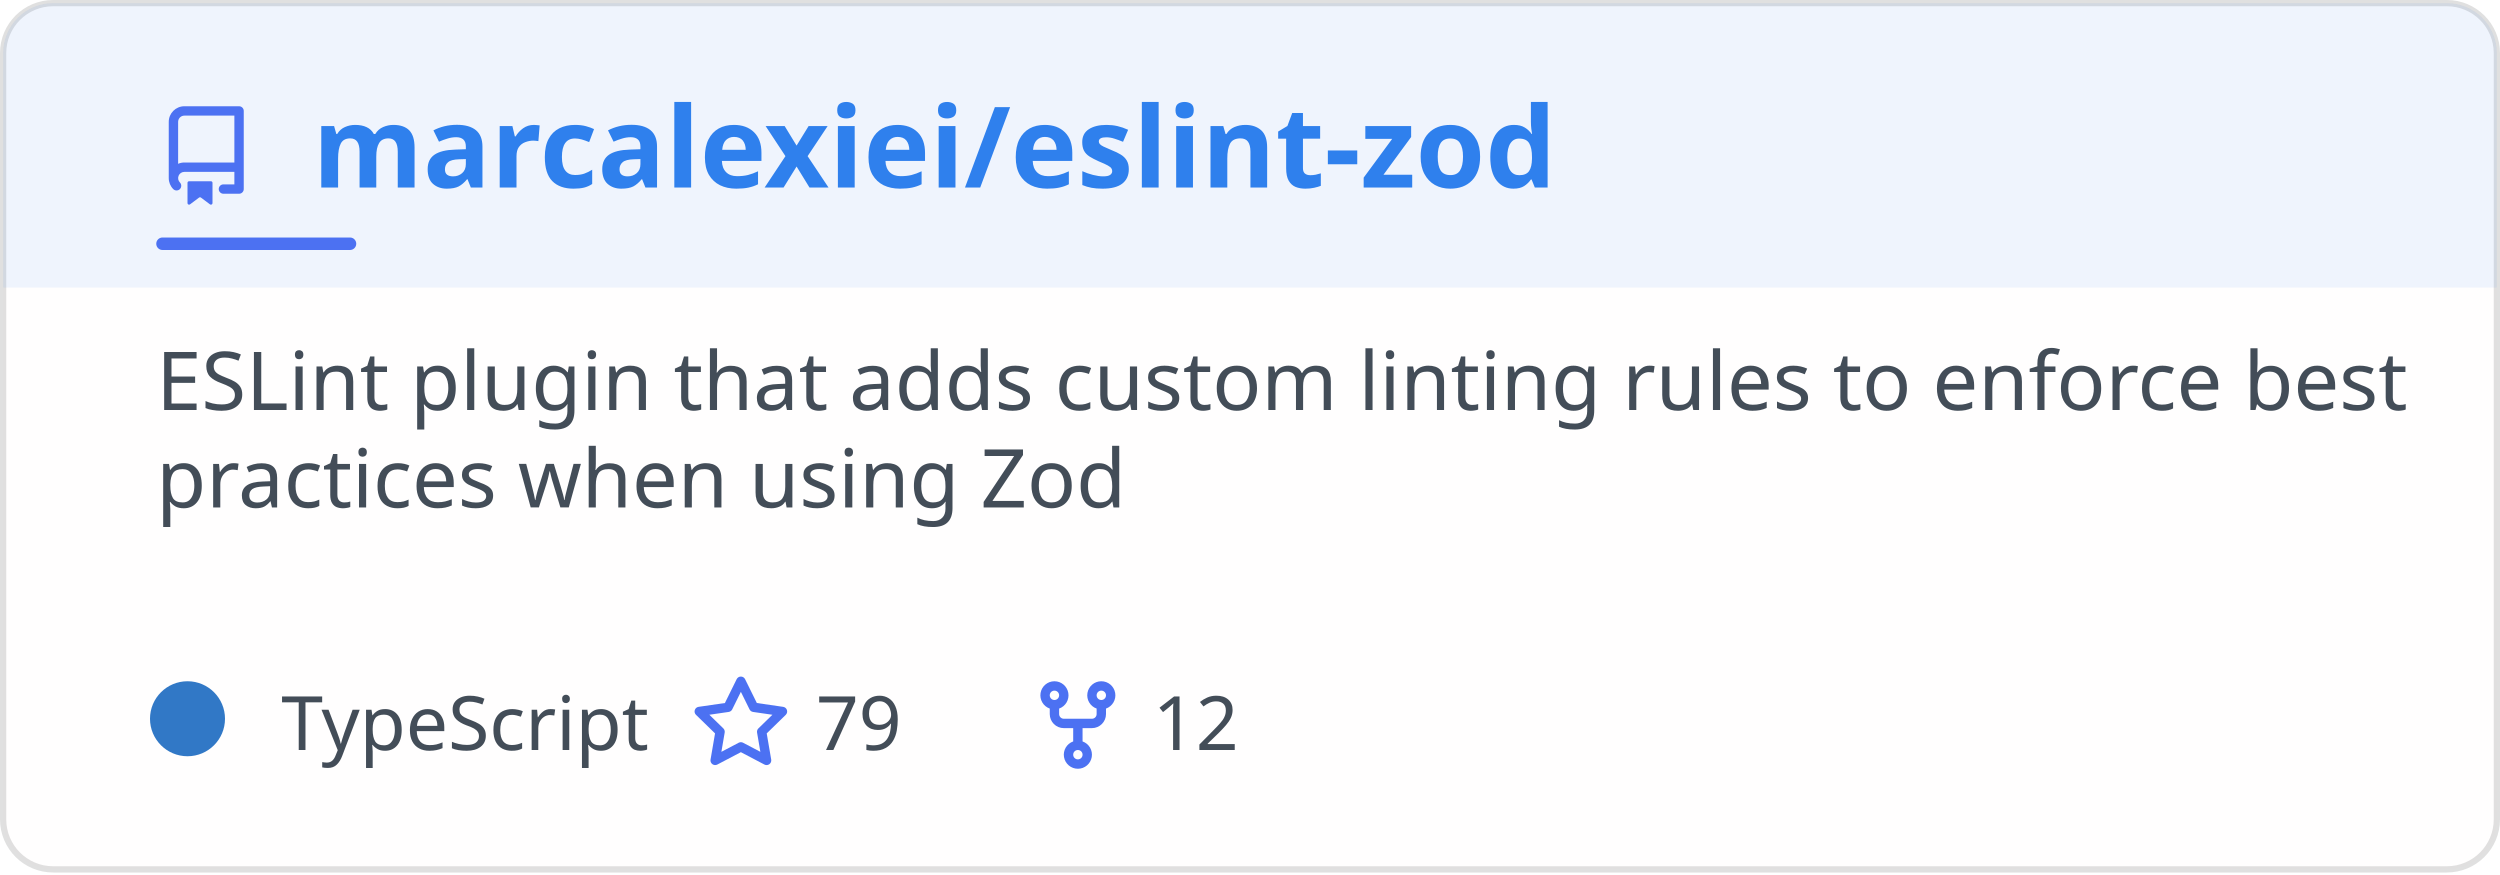
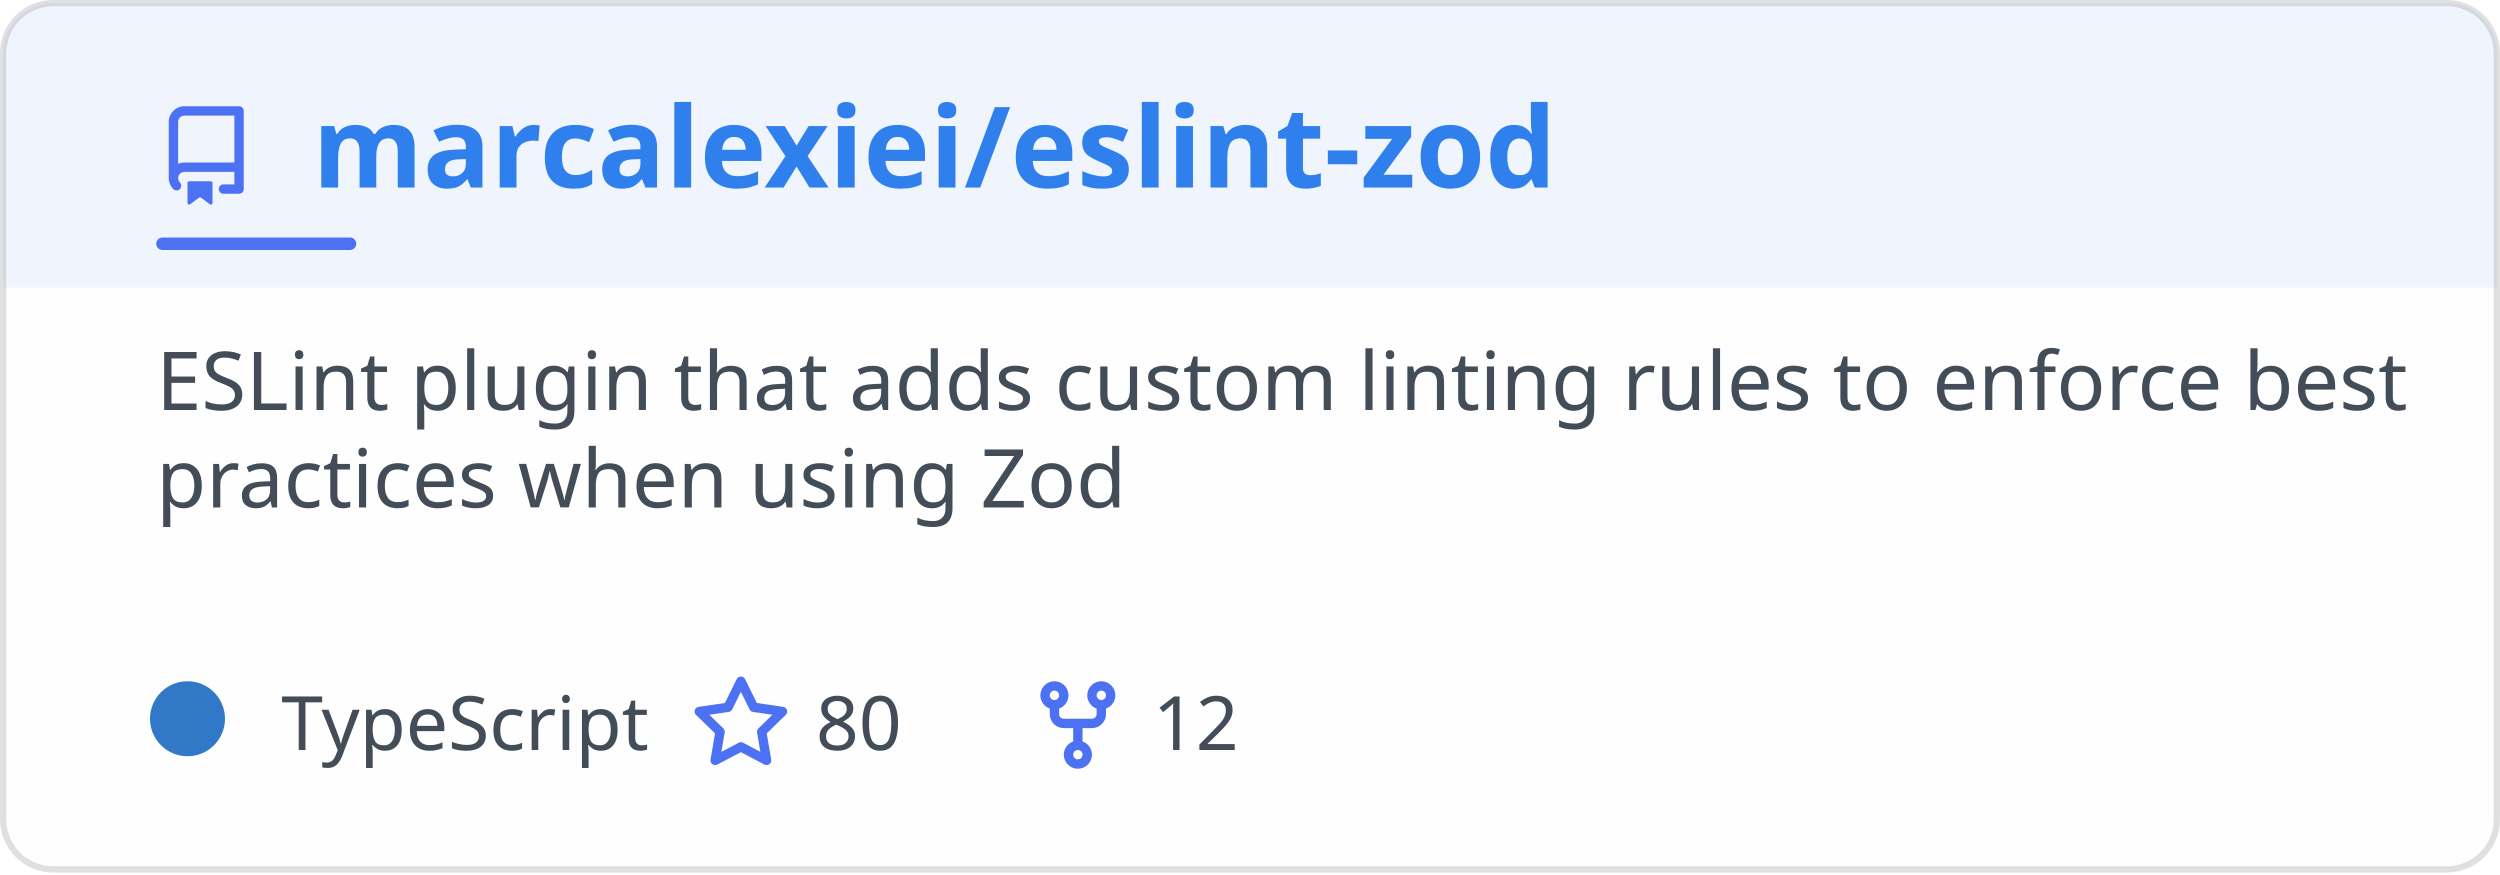
<svg xmlns="http://www.w3.org/2000/svg" width="400" height="140" viewBox="0 0 400 140" fill="none" role="img" aria-labelledby="title-id desc-id">
  <style>
    .header {
      font: 600 18px 'Segoe UI', Ubuntu, "Helvetica Neue", Sans-Serif;
      fill: #2f80ed;
      animation: fadeInAnimation 0.8s ease-in-out forwards;
    }
    /* The icon reads against the title rather than with it, so it keeps its own color. */
    .title-icon {
      fill: #4c71f2;
      animation: fadeInAnimation 0.8s ease-in-out forwards;
    }
    .title-accent {
      fill: #4c71f2;
      animation: fadeInAnimation 0.8s ease-in-out forwards;
    }
    .title-band {
      fill: #2f80ed;
      opacity: 0.08;
    }
    @supports(-moz-appearance: auto) {
      /* Selector detects Firefox */
      .header {
        font-size: 15.5px;
      }
    }
    .description {
      font: 400 13px 'Segoe UI', Ubuntu, "Helvetica Neue", Sans-Serif;
      fill: #434d58;
    }
    .gray {
      font: 400 12px 'Segoe UI', Ubuntu, "Helvetica Neue", Sans-Serif;
      fill: #434d58;
    }
    .badge {
      font: 600 11px 'Segoe UI', Ubuntu, "Helvetica Neue", Sans-Serif;
    }
    .badge rect {
      opacity: 0.2;
      stroke: #434d58;
    }
    .badge text {
      fill: #434d58;
    }
    .stat {
      font: 400 12px 'Segoe UI', Ubuntu, "Helvetica Neue", Sans-Serif;
      fill: #434d58;
    }
    .stagger {
      opacity: 0;
      animation: fadeInAnimation 0.3s ease-in-out forwards;
    }
    .not_bold {
      font-weight: 400;
    }
    .bold {
      font-weight: 600;
    }
    .icon {
      fill: #4c71f2;
      display: block;
    }
    /* Animations */
    @keyframes scaleInAnimation {
      from {
        transform: translate(-5px, 5px) scale(0);
      }
      to {
        transform: translate(-5px, 5px) scale(1);
      }
    }
    @keyframes fadeInAnimation {
      from {
        opacity: 0;
      }
      to {
        opacity: 1;
      }
    }
    @media (prefers-reduced-motion: reduce) {
      * {
        animation-duration: 0s !important;
        animation-delay: 0s !important;
      }
    }
-     * {
-       animation-duration: 0s !important;
-       animation-delay: 0s !important;
-     }
  </style>
  <rect data-testid="card-bg" class="card-bg" x="0.5" y="0.5" rx="8" height="99%" stroke="#0000001f" width="399" fill="#fffefe" stroke-opacity="1" />
  <path data-testid="title-band" class="title-band" d="M0.5 8.5a8 8 0 0 1 8 -8h383a8 8 0 0 1 8 8v37.5h-399z" />
  <g data-testid="card-title" transform="translate(25, 30)">
    <g>
      <svg class="title-icon" x="0" y="-13" viewBox="0 0 16 16" version="1.1" width="16" height="16">
        <path fill-rule="evenodd" d="M2 2.5A2.5 2.5 0 014.5 0h8.75a.75.75 0 01.75.75v12.5a.75.75 0 01-.75.75h-2.5a.75.75 0 110-1.5h1.75v-2h-8a1 1 0 00-.714 1.7.75.75 0 01-1.072 1.05A2.495 2.495 0 012 11.5v-9zm10.5-1V9h-8c-.356 0-.694.074-1 .208V2.5a1 1 0 011-1h8zM5 12.25v3.25a.25.25 0 00.4.2l1.45-1.087a.25.25 0 01.3 0L8.6 15.7a.25.25 0 00.4-.2v-3.25a.25.25 0 00-.25-.25h-3.5a.25.25 0 00-.25.25z" />
      </svg>
    </g>
    <g transform="translate(25, 0)">
      <text x="0" y="0" class="header" data-testid="header">marcalexiei/eslint-zod</text>
    </g>
    <rect data-testid="title-accent" class="title-accent" x="0" y="8" width="32" height="2" rx="1" />
  </g>
  <g data-testid="main-card-body" transform="translate(0, 55)">
    <text class="description" x="25" y="-5">
      <tspan dy="1.2em" x="25">ESLint plugin that adds custom linting rules to enforce best</tspan>
      <tspan dy="1.2em" x="25">practices when using Zod</tspan>
    </text>
    <g transform="translate(30, 65)">
      <g>
        <g data-testid="primary-lang">
          <circle data-testid="lang-color" cx="0" cy="-5" r="6" fill="#3178c6" />
          <text data-testid="lang-name" class="gray" x="15">TypeScript</text>
        </g>
      </g>
      <g transform="translate(80.54, 0)">
        <g>
          <svg class="icon" y="-12" viewBox="0 0 16 16" version="1.1" width="16" height="16">
            <path fill-rule="evenodd" d="M8 .25a.75.75 0 01.673.418l1.882 3.815 4.21.612a.75.75 0 01.416 1.279l-3.046 2.97.719 4.192a.75.75 0 01-1.088.791L8 12.347l-3.766 1.98a.75.75 0 01-1.088-.79l.72-4.194L.818 6.374a.75.75 0 01.416-1.28l4.21-.611L7.327.668A.75.75 0 018 .25zm0 2.445L6.615 5.5a.75.75 0 01-.564.41l-3.097.45 2.24 2.184a.75.75 0 01.216.664l-.528 3.084 2.769-1.456a.75.75 0 01.698 0l2.77 1.456-.53-3.084a.75.75 0 01.216-.664l2.24-2.183-3.096-.45a.75.75 0 01-.564-.41L8 2.694v.001z" />
          </svg>
        </g>
        <g transform="translate(20, 0)">
-           <text data-testid="stargazers" class="gray">79</text>
+           <text data-testid="stargazers" class="gray">80</text>
        </g>
      </g>
      <g transform="translate(134.46, 0)">
        <g>
          <svg class="icon" y="-12" viewBox="0 0 16 16" version="1.1" width="16" height="16">
            <path fill-rule="evenodd" d="M5 3.25a.75.75 0 11-1.5 0 .75.75 0 011.5 0zm0 2.122a2.25 2.25 0 10-1.5 0v.878A2.25 2.25 0 005.75 8.5h1.5v2.128a2.251 2.251 0 101.5 0V8.5h1.5a2.25 2.25 0 002.25-2.25v-.878a2.25 2.25 0 10-1.5 0v.878a.75.75 0 01-.75.75h-4.5A.75.75 0 015 6.25v-.878zm3.75 7.378a.75.75 0 11-1.5 0 .75.75 0 011.5 0zm3-8.75a.75.75 0 100-1.5.75.75 0 000 1.5z" />
          </svg>
        </g>
        <g transform="translate(20, 0)">
          <text data-testid="forkcount" class="gray">12</text>
        </g>
      </g>
    </g>
    <svg x="0" y="0">
      <g transform="translate(-3, 88)" />
    </svg>
  </g>
</svg>
